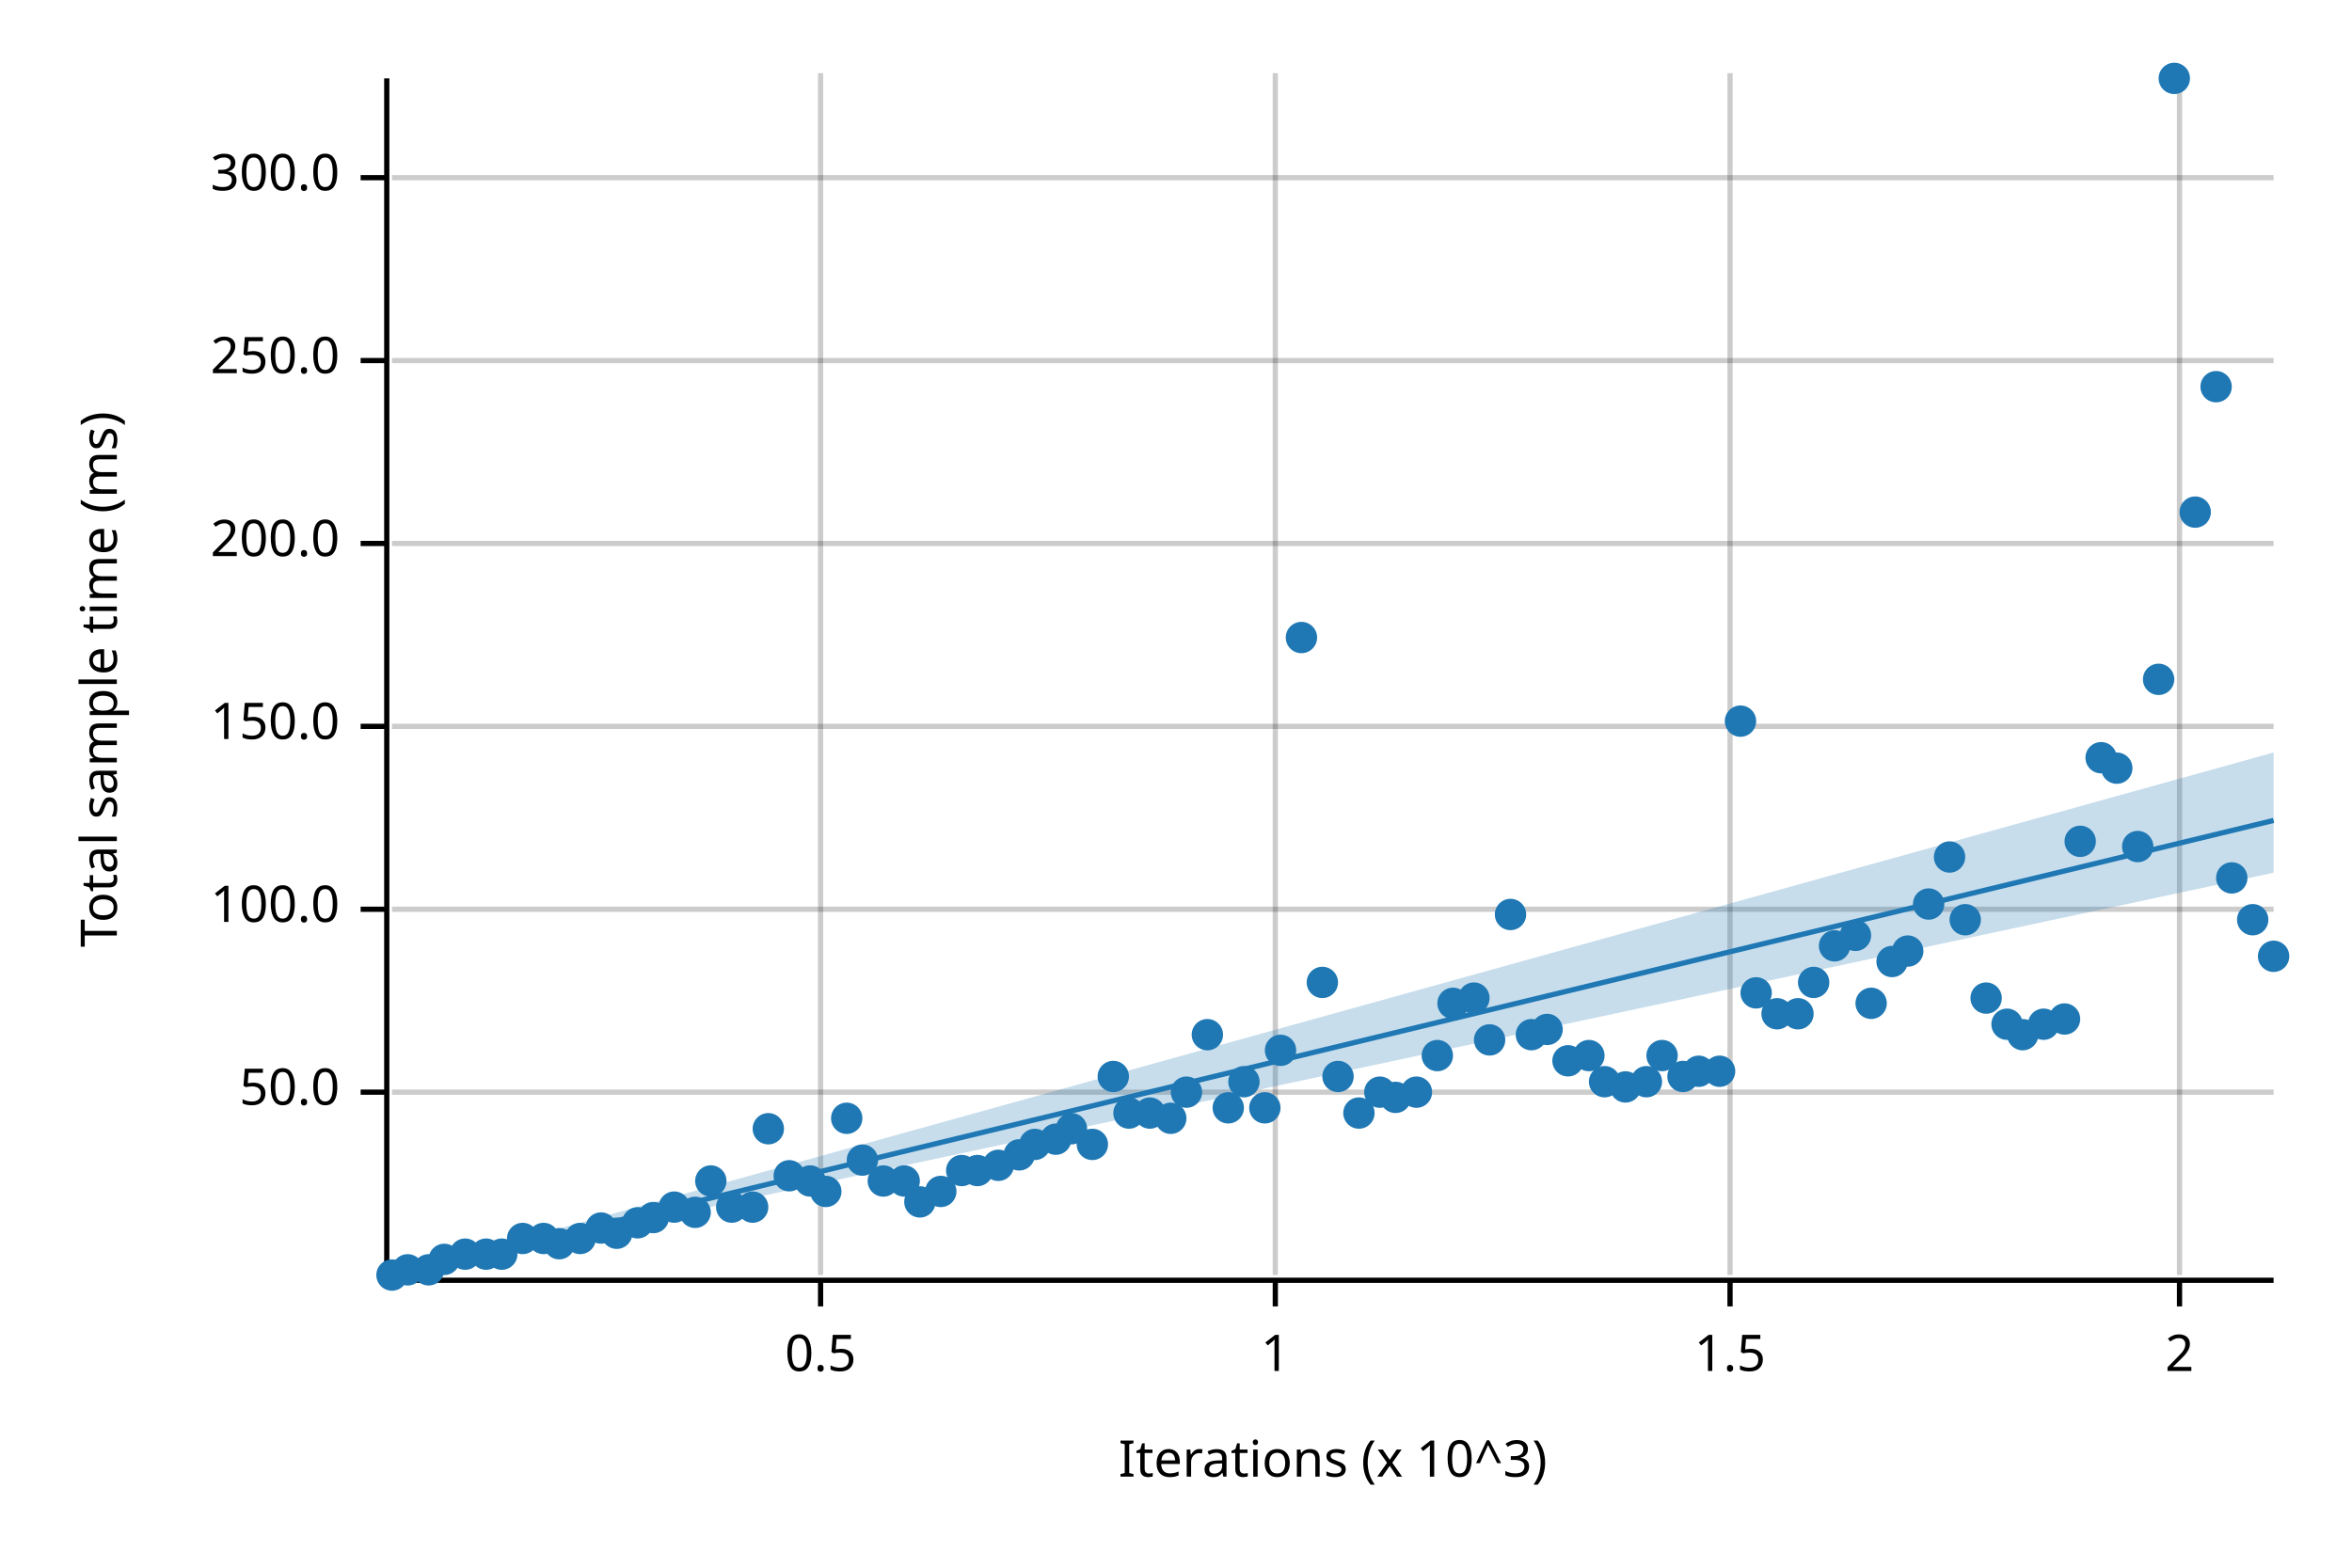
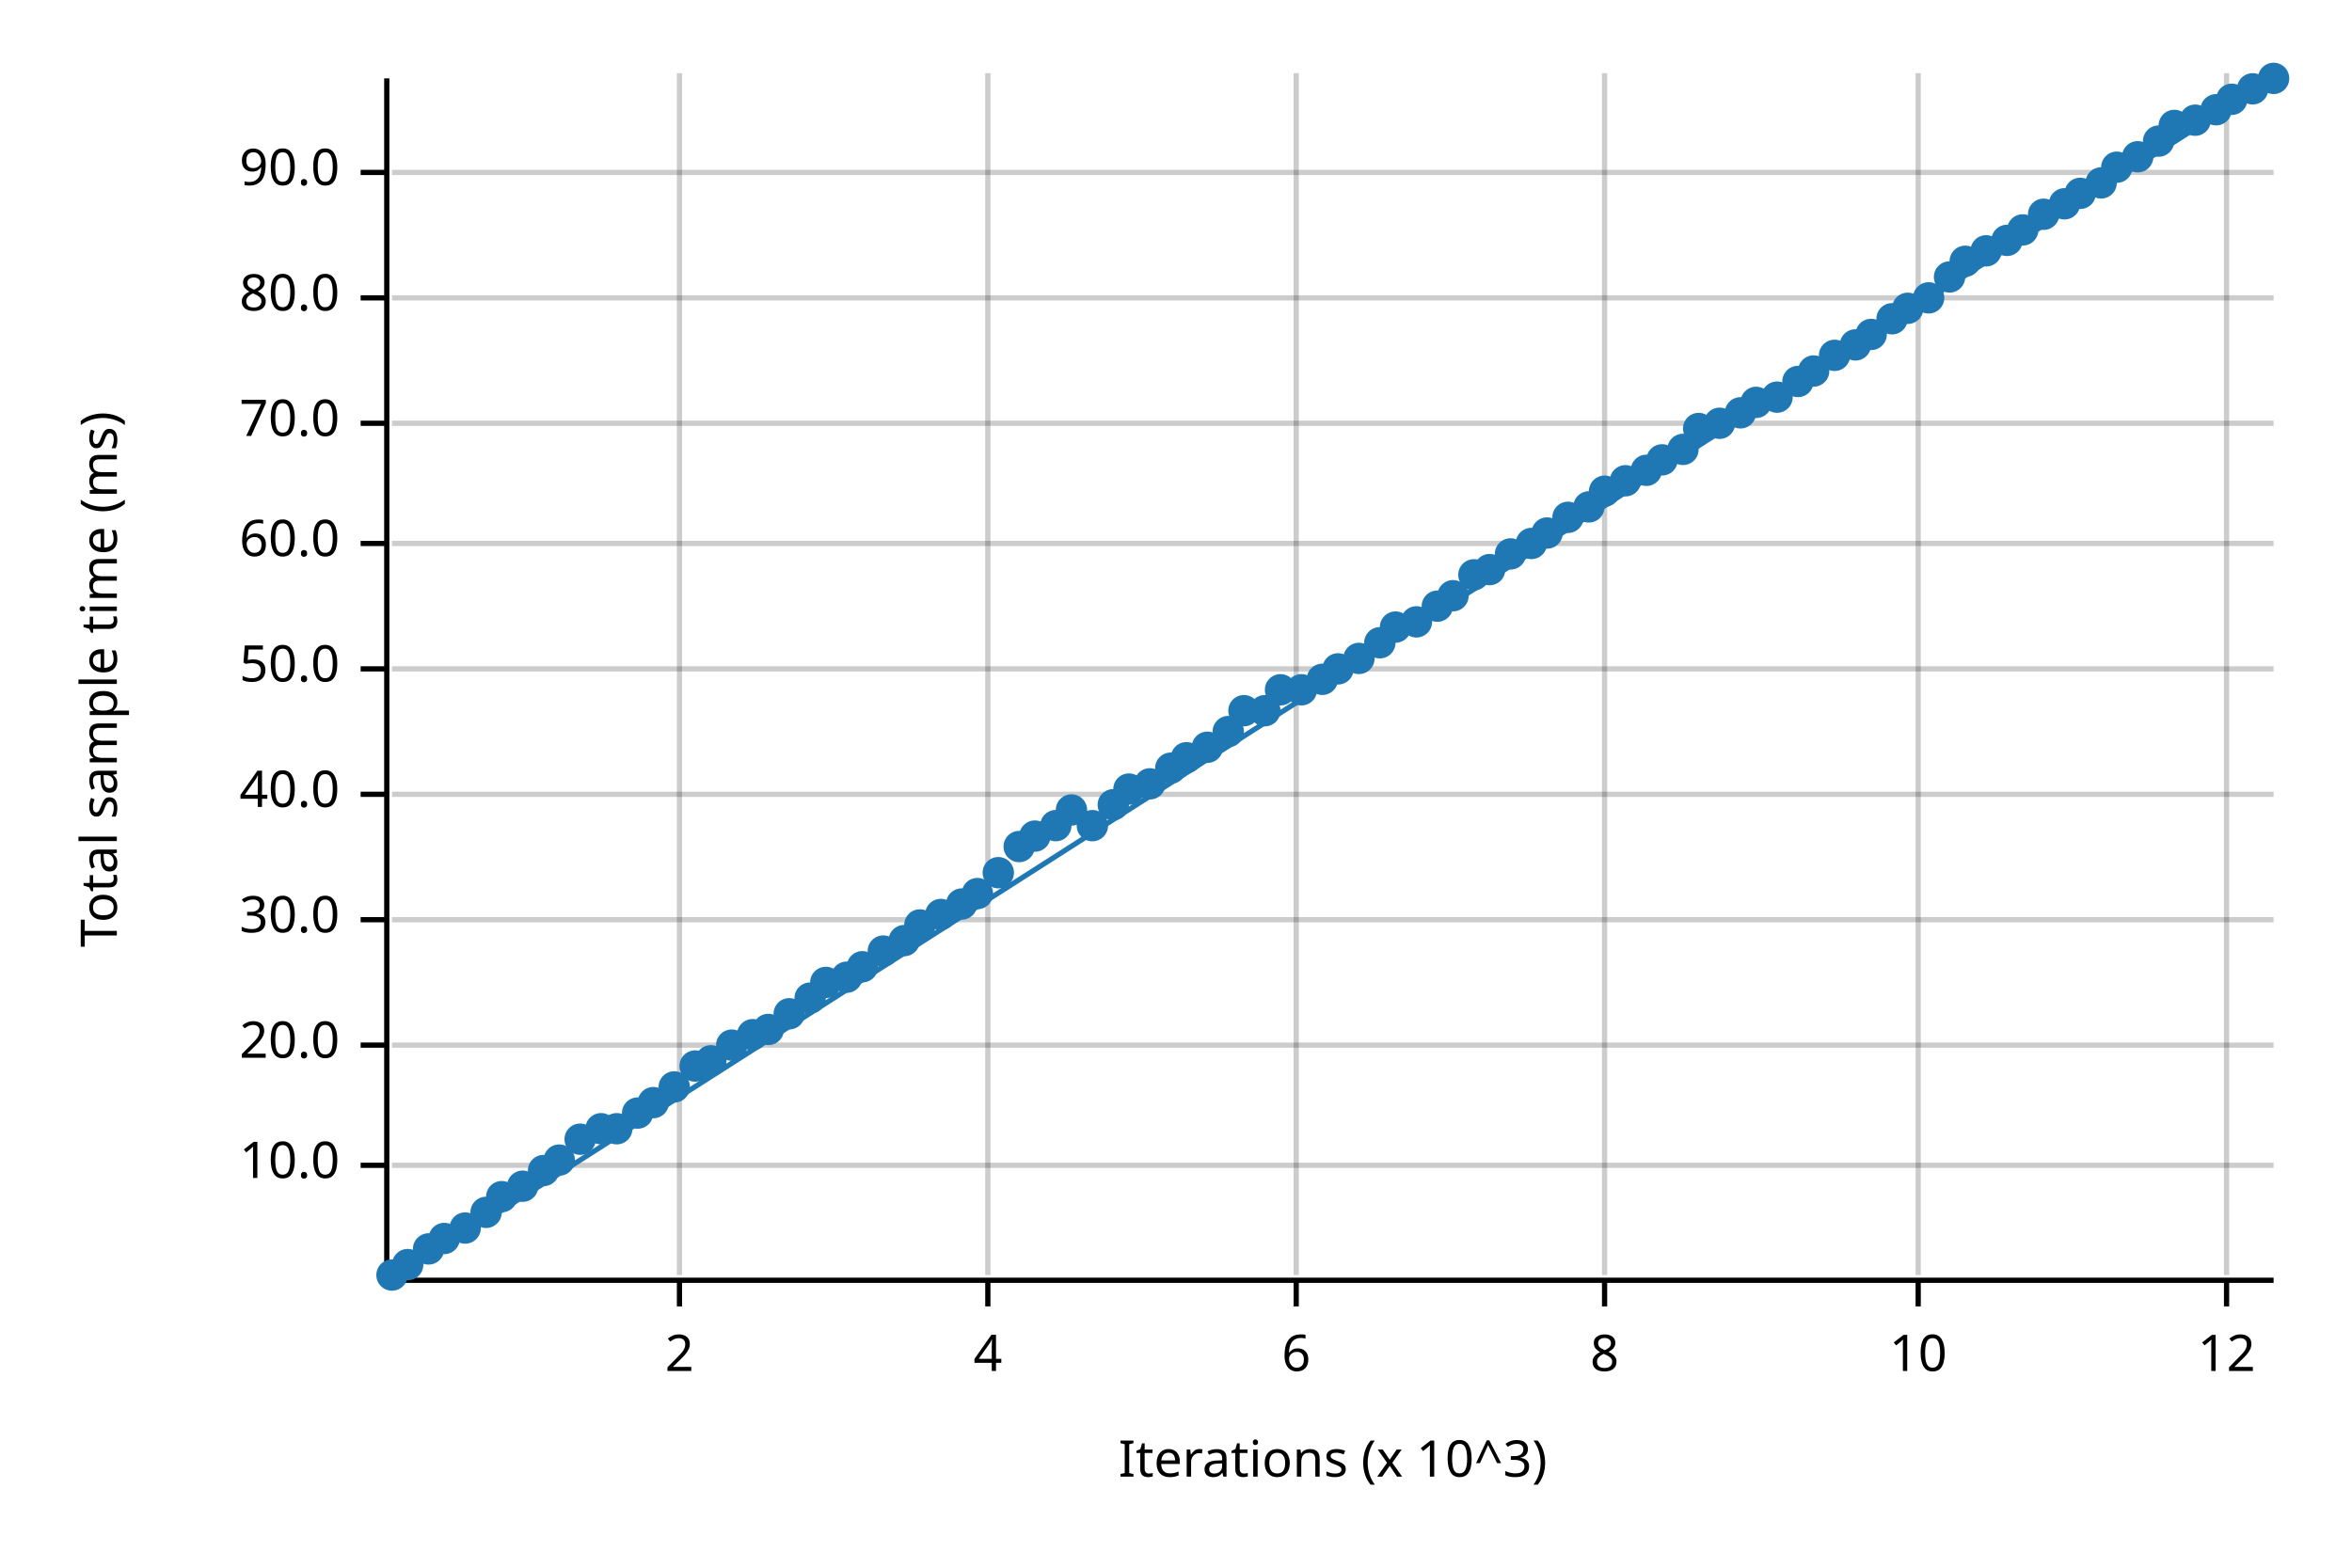
<svg xmlns="http://www.w3.org/2000/svg" width="450" height="300" viewBox="0 0 450 300">
  <text x="15" y="130" dy="0.76em" text-anchor="middle" font-family="sans-serif" font-size="9.677" opacity="1" fill="#000000" transform="rotate(270, 15, 130)">
Total sample time (ms)
</text>
  <text x="255" y="285" dy="-0.5ex" text-anchor="middle" font-family="sans-serif" font-size="9.677" opacity="1" fill="#000000">
Iterations (x 10^3)
</text>
-   <line opacity="0.2" stroke="#000000" stroke-width="1" x1="157" y1="244" x2="157" y2="14" />
-   <line opacity="0.2" stroke="#000000" stroke-width="1" x1="244" y1="244" x2="244" y2="14" />
-   <line opacity="0.2" stroke="#000000" stroke-width="1" x1="331" y1="244" x2="331" y2="14" />
-   <line opacity="0.2" stroke="#000000" stroke-width="1" x1="417" y1="244" x2="417" y2="14" />
-   <line opacity="0.2" stroke="#000000" stroke-width="1" x1="75" y1="209" x2="435" y2="209" />
-   <line opacity="0.2" stroke="#000000" stroke-width="1" x1="75" y1="174" x2="435" y2="174" />
-   <line opacity="0.2" stroke="#000000" stroke-width="1" x1="75" y1="139" x2="435" y2="139" />
+   <line opacity="0.2" stroke="#000000" stroke-width="1" x1="130" y1="244" x2="130" y2="14" />
+   <line opacity="0.2" stroke="#000000" stroke-width="1" x1="189" y1="244" x2="189" y2="14" />
+   <line opacity="0.2" stroke="#000000" stroke-width="1" x1="248" y1="244" x2="248" y2="14" />
+   <line opacity="0.2" stroke="#000000" stroke-width="1" x1="307" y1="244" x2="307" y2="14" />
+   <line opacity="0.2" stroke="#000000" stroke-width="1" x1="367" y1="244" x2="367" y2="14" />
+   <line opacity="0.2" stroke="#000000" stroke-width="1" x1="426" y1="244" x2="426" y2="14" />
+   <line opacity="0.2" stroke="#000000" stroke-width="1" x1="75" y1="223" x2="435" y2="223" />
+   <line opacity="0.2" stroke="#000000" stroke-width="1" x1="75" y1="200" x2="435" y2="200" />
+   <line opacity="0.2" stroke="#000000" stroke-width="1" x1="75" y1="176" x2="435" y2="176" />
+   <line opacity="0.2" stroke="#000000" stroke-width="1" x1="75" y1="152" x2="435" y2="152" />
+   <line opacity="0.2" stroke="#000000" stroke-width="1" x1="75" y1="128" x2="435" y2="128" />
  <line opacity="0.2" stroke="#000000" stroke-width="1" x1="75" y1="104" x2="435" y2="104" />
-   <line opacity="0.2" stroke="#000000" stroke-width="1" x1="75" y1="69" x2="435" y2="69" />
-   <line opacity="0.2" stroke="#000000" stroke-width="1" x1="75" y1="34" x2="435" y2="34" />
+   <line opacity="0.2" stroke="#000000" stroke-width="1" x1="75" y1="81" x2="435" y2="81" />
+   <line opacity="0.2" stroke="#000000" stroke-width="1" x1="75" y1="57" x2="435" y2="57" />
+   <line opacity="0.2" stroke="#000000" stroke-width="1" x1="75" y1="33" x2="435" y2="33" />
  <polyline fill="none" opacity="1" stroke="#000000" stroke-width="1" points="74,15 74,245 " />
-   <text x="65" y="209" dy="0.5ex" text-anchor="end" font-family="sans-serif" font-size="9.677" opacity="1" fill="#000000">
+   <text x="65" y="223" dy="0.5ex" text-anchor="end" font-family="sans-serif" font-size="9.677" opacity="1" fill="#000000">
+ 10.0
+ </text>
+   <polyline fill="none" opacity="1" stroke="#000000" stroke-width="1" points="69,223 74,223 " />
+   <text x="65" y="200" dy="0.5ex" text-anchor="end" font-family="sans-serif" font-size="9.677" opacity="1" fill="#000000">
+ 20.0
+ </text>
+   <polyline fill="none" opacity="1" stroke="#000000" stroke-width="1" points="69,200 74,200 " />
+   <text x="65" y="176" dy="0.5ex" text-anchor="end" font-family="sans-serif" font-size="9.677" opacity="1" fill="#000000">
+ 30.0
+ </text>
+   <polyline fill="none" opacity="1" stroke="#000000" stroke-width="1" points="69,176 74,176 " />
+   <text x="65" y="152" dy="0.5ex" text-anchor="end" font-family="sans-serif" font-size="9.677" opacity="1" fill="#000000">
+ 40.0
+ </text>
+   <polyline fill="none" opacity="1" stroke="#000000" stroke-width="1" points="69,152 74,152 " />
+   <text x="65" y="128" dy="0.5ex" text-anchor="end" font-family="sans-serif" font-size="9.677" opacity="1" fill="#000000">
50.0
</text>
-   <polyline fill="none" opacity="1" stroke="#000000" stroke-width="1" points="69,209 74,209 " />
-   <text x="65" y="174" dy="0.5ex" text-anchor="end" font-family="sans-serif" font-size="9.677" opacity="1" fill="#000000">
- 100.0
- </text>
-   <polyline fill="none" opacity="1" stroke="#000000" stroke-width="1" points="69,174 74,174 " />
-   <text x="65" y="139" dy="0.5ex" text-anchor="end" font-family="sans-serif" font-size="9.677" opacity="1" fill="#000000">
- 150.0
- </text>
-   <polyline fill="none" opacity="1" stroke="#000000" stroke-width="1" points="69,139 74,139 " />
+   <polyline fill="none" opacity="1" stroke="#000000" stroke-width="1" points="69,128 74,128 " />
  <text x="65" y="104" dy="0.5ex" text-anchor="end" font-family="sans-serif" font-size="9.677" opacity="1" fill="#000000">
- 200.0
+ 60.0
</text>
  <polyline fill="none" opacity="1" stroke="#000000" stroke-width="1" points="69,104 74,104 " />
-   <text x="65" y="69" dy="0.5ex" text-anchor="end" font-family="sans-serif" font-size="9.677" opacity="1" fill="#000000">
- 250.0
+   <text x="65" y="81" dy="0.5ex" text-anchor="end" font-family="sans-serif" font-size="9.677" opacity="1" fill="#000000">
+ 70.0
</text>
-   <polyline fill="none" opacity="1" stroke="#000000" stroke-width="1" points="69,69 74,69 " />
-   <text x="65" y="34" dy="0.5ex" text-anchor="end" font-family="sans-serif" font-size="9.677" opacity="1" fill="#000000">
- 300.0
+   <polyline fill="none" opacity="1" stroke="#000000" stroke-width="1" points="69,81 74,81 " />
+   <text x="65" y="57" dy="0.5ex" text-anchor="end" font-family="sans-serif" font-size="9.677" opacity="1" fill="#000000">
+ 80.0
</text>
-   <polyline fill="none" opacity="1" stroke="#000000" stroke-width="1" points="69,34 74,34 " />
+   <polyline fill="none" opacity="1" stroke="#000000" stroke-width="1" points="69,57 74,57 " />
+   <text x="65" y="33" dy="0.5ex" text-anchor="end" font-family="sans-serif" font-size="9.677" opacity="1" fill="#000000">
+ 90.0
+ </text>
+   <polyline fill="none" opacity="1" stroke="#000000" stroke-width="1" points="69,33 74,33 " />
  <polyline fill="none" opacity="1" stroke="#000000" stroke-width="1" points="75,245 435,245 " />
-   <text x="157" y="255" dy="0.76em" text-anchor="middle" font-family="sans-serif" font-size="9.677" opacity="1" fill="#000000">
- 0.5
- </text>
-   <polyline fill="none" opacity="1" stroke="#000000" stroke-width="1" points="157,245 157,250 " />
-   <text x="244" y="255" dy="0.76em" text-anchor="middle" font-family="sans-serif" font-size="9.677" opacity="1" fill="#000000">
- 1
- </text>
-   <polyline fill="none" opacity="1" stroke="#000000" stroke-width="1" points="244,245 244,250 " />
-   <text x="331" y="255" dy="0.76em" text-anchor="middle" font-family="sans-serif" font-size="9.677" opacity="1" fill="#000000">
- 1.5
- </text>
-   <polyline fill="none" opacity="1" stroke="#000000" stroke-width="1" points="331,245 331,250 " />
-   <text x="417" y="255" dy="0.76em" text-anchor="middle" font-family="sans-serif" font-size="9.677" opacity="1" fill="#000000">
+   <text x="130" y="255" dy="0.76em" text-anchor="middle" font-family="sans-serif" font-size="9.677" opacity="1" fill="#000000">
2
</text>
-   <polyline fill="none" opacity="1" stroke="#000000" stroke-width="1" points="417,245 417,250 " />
+   <polyline fill="none" opacity="1" stroke="#000000" stroke-width="1" points="130,245 130,250 " />
+   <text x="189" y="255" dy="0.76em" text-anchor="middle" font-family="sans-serif" font-size="9.677" opacity="1" fill="#000000">
+ 4
+ </text>
+   <polyline fill="none" opacity="1" stroke="#000000" stroke-width="1" points="189,245 189,250 " />
+   <text x="248" y="255" dy="0.76em" text-anchor="middle" font-family="sans-serif" font-size="9.677" opacity="1" fill="#000000">
+ 6
+ </text>
+   <polyline fill="none" opacity="1" stroke="#000000" stroke-width="1" points="248,245 248,250 " />
+   <text x="307" y="255" dy="0.76em" text-anchor="middle" font-family="sans-serif" font-size="9.677" opacity="1" fill="#000000">
+ 8
+ </text>
+   <polyline fill="none" opacity="1" stroke="#000000" stroke-width="1" points="307,245 307,250 " />
+   <text x="367" y="255" dy="0.76em" text-anchor="middle" font-family="sans-serif" font-size="9.677" opacity="1" fill="#000000">
+ 10
+ </text>
+   <polyline fill="none" opacity="1" stroke="#000000" stroke-width="1" points="367,245 367,250 " />
+   <text x="426" y="255" dy="0.76em" text-anchor="middle" font-family="sans-serif" font-size="9.677" opacity="1" fill="#000000">
+ 12
+ </text>
+   <polyline fill="none" opacity="1" stroke="#000000" stroke-width="1" points="426,245 426,250 " />
  <circle cx="75" cy="244" r="3" opacity="1" fill="#1F78B4" stroke="none" stroke-width="1" />
-   <circle cx="78" cy="243" r="3" opacity="1" fill="#1F78B4" stroke="none" stroke-width="1" />
-   <circle cx="82" cy="243" r="3" opacity="1" fill="#1F78B4" stroke="none" stroke-width="1" />
-   <circle cx="85" cy="241" r="3" opacity="1" fill="#1F78B4" stroke="none" stroke-width="1" />
-   <circle cx="89" cy="240" r="3" opacity="1" fill="#1F78B4" stroke="none" stroke-width="1" />
-   <circle cx="93" cy="240" r="3" opacity="1" fill="#1F78B4" stroke="none" stroke-width="1" />
-   <circle cx="96" cy="240" r="3" opacity="1" fill="#1F78B4" stroke="none" stroke-width="1" />
-   <circle cx="100" cy="237" r="3" opacity="1" fill="#1F78B4" stroke="none" stroke-width="1" />
-   <circle cx="104" cy="237" r="3" opacity="1" fill="#1F78B4" stroke="none" stroke-width="1" />
-   <circle cx="107" cy="238" r="3" opacity="1" fill="#1F78B4" stroke="none" stroke-width="1" />
-   <circle cx="111" cy="237" r="3" opacity="1" fill="#1F78B4" stroke="none" stroke-width="1" />
-   <circle cx="115" cy="235" r="3" opacity="1" fill="#1F78B4" stroke="none" stroke-width="1" />
-   <circle cx="118" cy="236" r="3" opacity="1" fill="#1F78B4" stroke="none" stroke-width="1" />
-   <circle cx="122" cy="234" r="3" opacity="1" fill="#1F78B4" stroke="none" stroke-width="1" />
-   <circle cx="125" cy="233" r="3" opacity="1" fill="#1F78B4" stroke="none" stroke-width="1" />
-   <circle cx="129" cy="231" r="3" opacity="1" fill="#1F78B4" stroke="none" stroke-width="1" />
-   <circle cx="133" cy="232" r="3" opacity="1" fill="#1F78B4" stroke="none" stroke-width="1" />
-   <circle cx="136" cy="226" r="3" opacity="1" fill="#1F78B4" stroke="none" stroke-width="1" />
-   <circle cx="140" cy="231" r="3" opacity="1" fill="#1F78B4" stroke="none" stroke-width="1" />
-   <circle cx="144" cy="231" r="3" opacity="1" fill="#1F78B4" stroke="none" stroke-width="1" />
-   <circle cx="147" cy="216" r="3" opacity="1" fill="#1F78B4" stroke="none" stroke-width="1" />
-   <circle cx="151" cy="225" r="3" opacity="1" fill="#1F78B4" stroke="none" stroke-width="1" />
-   <circle cx="155" cy="226" r="3" opacity="1" fill="#1F78B4" stroke="none" stroke-width="1" />
-   <circle cx="158" cy="228" r="3" opacity="1" fill="#1F78B4" stroke="none" stroke-width="1" />
-   <circle cx="162" cy="214" r="3" opacity="1" fill="#1F78B4" stroke="none" stroke-width="1" />
-   <circle cx="165" cy="222" r="3" opacity="1" fill="#1F78B4" stroke="none" stroke-width="1" />
-   <circle cx="169" cy="226" r="3" opacity="1" fill="#1F78B4" stroke="none" stroke-width="1" />
-   <circle cx="173" cy="226" r="3" opacity="1" fill="#1F78B4" stroke="none" stroke-width="1" />
-   <circle cx="176" cy="230" r="3" opacity="1" fill="#1F78B4" stroke="none" stroke-width="1" />
-   <circle cx="180" cy="228" r="3" opacity="1" fill="#1F78B4" stroke="none" stroke-width="1" />
-   <circle cx="184" cy="224" r="3" opacity="1" fill="#1F78B4" stroke="none" stroke-width="1" />
-   <circle cx="187" cy="224" r="3" opacity="1" fill="#1F78B4" stroke="none" stroke-width="1" />
-   <circle cx="191" cy="223" r="3" opacity="1" fill="#1F78B4" stroke="none" stroke-width="1" />
-   <circle cx="195" cy="221" r="3" opacity="1" fill="#1F78B4" stroke="none" stroke-width="1" />
-   <circle cx="198" cy="219" r="3" opacity="1" fill="#1F78B4" stroke="none" stroke-width="1" />
-   <circle cx="202" cy="218" r="3" opacity="1" fill="#1F78B4" stroke="none" stroke-width="1" />
-   <circle cx="205" cy="216" r="3" opacity="1" fill="#1F78B4" stroke="none" stroke-width="1" />
-   <circle cx="209" cy="219" r="3" opacity="1" fill="#1F78B4" stroke="none" stroke-width="1" />
-   <circle cx="213" cy="206" r="3" opacity="1" fill="#1F78B4" stroke="none" stroke-width="1" />
-   <circle cx="216" cy="213" r="3" opacity="1" fill="#1F78B4" stroke="none" stroke-width="1" />
-   <circle cx="220" cy="213" r="3" opacity="1" fill="#1F78B4" stroke="none" stroke-width="1" />
-   <circle cx="224" cy="214" r="3" opacity="1" fill="#1F78B4" stroke="none" stroke-width="1" />
-   <circle cx="227" cy="209" r="3" opacity="1" fill="#1F78B4" stroke="none" stroke-width="1" />
-   <circle cx="231" cy="198" r="3" opacity="1" fill="#1F78B4" stroke="none" stroke-width="1" />
-   <circle cx="235" cy="212" r="3" opacity="1" fill="#1F78B4" stroke="none" stroke-width="1" />
-   <circle cx="238" cy="207" r="3" opacity="1" fill="#1F78B4" stroke="none" stroke-width="1" />
-   <circle cx="242" cy="212" r="3" opacity="1" fill="#1F78B4" stroke="none" stroke-width="1" />
-   <circle cx="245" cy="201" r="3" opacity="1" fill="#1F78B4" stroke="none" stroke-width="1" />
-   <circle cx="249" cy="122" r="3" opacity="1" fill="#1F78B4" stroke="none" stroke-width="1" />
-   <circle cx="253" cy="188" r="3" opacity="1" fill="#1F78B4" stroke="none" stroke-width="1" />
-   <circle cx="256" cy="206" r="3" opacity="1" fill="#1F78B4" stroke="none" stroke-width="1" />
-   <circle cx="260" cy="213" r="3" opacity="1" fill="#1F78B4" stroke="none" stroke-width="1" />
-   <circle cx="264" cy="209" r="3" opacity="1" fill="#1F78B4" stroke="none" stroke-width="1" />
-   <circle cx="267" cy="210" r="3" opacity="1" fill="#1F78B4" stroke="none" stroke-width="1" />
-   <circle cx="271" cy="209" r="3" opacity="1" fill="#1F78B4" stroke="none" stroke-width="1" />
-   <circle cx="275" cy="202" r="3" opacity="1" fill="#1F78B4" stroke="none" stroke-width="1" />
-   <circle cx="278" cy="192" r="3" opacity="1" fill="#1F78B4" stroke="none" stroke-width="1" />
-   <circle cx="282" cy="191" r="3" opacity="1" fill="#1F78B4" stroke="none" stroke-width="1" />
-   <circle cx="285" cy="199" r="3" opacity="1" fill="#1F78B4" stroke="none" stroke-width="1" />
-   <circle cx="289" cy="175" r="3" opacity="1" fill="#1F78B4" stroke="none" stroke-width="1" />
-   <circle cx="293" cy="198" r="3" opacity="1" fill="#1F78B4" stroke="none" stroke-width="1" />
-   <circle cx="296" cy="197" r="3" opacity="1" fill="#1F78B4" stroke="none" stroke-width="1" />
-   <circle cx="300" cy="203" r="3" opacity="1" fill="#1F78B4" stroke="none" stroke-width="1" />
-   <circle cx="304" cy="202" r="3" opacity="1" fill="#1F78B4" stroke="none" stroke-width="1" />
-   <circle cx="307" cy="207" r="3" opacity="1" fill="#1F78B4" stroke="none" stroke-width="1" />
-   <circle cx="311" cy="208" r="3" opacity="1" fill="#1F78B4" stroke="none" stroke-width="1" />
-   <circle cx="315" cy="207" r="3" opacity="1" fill="#1F78B4" stroke="none" stroke-width="1" />
-   <circle cx="318" cy="202" r="3" opacity="1" fill="#1F78B4" stroke="none" stroke-width="1" />
-   <circle cx="322" cy="206" r="3" opacity="1" fill="#1F78B4" stroke="none" stroke-width="1" />
-   <circle cx="325" cy="205" r="3" opacity="1" fill="#1F78B4" stroke="none" stroke-width="1" />
-   <circle cx="329" cy="205" r="3" opacity="1" fill="#1F78B4" stroke="none" stroke-width="1" />
-   <circle cx="333" cy="138" r="3" opacity="1" fill="#1F78B4" stroke="none" stroke-width="1" />
-   <circle cx="336" cy="190" r="3" opacity="1" fill="#1F78B4" stroke="none" stroke-width="1" />
-   <circle cx="340" cy="194" r="3" opacity="1" fill="#1F78B4" stroke="none" stroke-width="1" />
-   <circle cx="344" cy="194" r="3" opacity="1" fill="#1F78B4" stroke="none" stroke-width="1" />
-   <circle cx="347" cy="188" r="3" opacity="1" fill="#1F78B4" stroke="none" stroke-width="1" />
-   <circle cx="351" cy="181" r="3" opacity="1" fill="#1F78B4" stroke="none" stroke-width="1" />
-   <circle cx="355" cy="179" r="3" opacity="1" fill="#1F78B4" stroke="none" stroke-width="1" />
-   <circle cx="358" cy="192" r="3" opacity="1" fill="#1F78B4" stroke="none" stroke-width="1" />
-   <circle cx="362" cy="184" r="3" opacity="1" fill="#1F78B4" stroke="none" stroke-width="1" />
-   <circle cx="365" cy="182" r="3" opacity="1" fill="#1F78B4" stroke="none" stroke-width="1" />
-   <circle cx="369" cy="173" r="3" opacity="1" fill="#1F78B4" stroke="none" stroke-width="1" />
-   <circle cx="373" cy="164" r="3" opacity="1" fill="#1F78B4" stroke="none" stroke-width="1" />
-   <circle cx="376" cy="176" r="3" opacity="1" fill="#1F78B4" stroke="none" stroke-width="1" />
-   <circle cx="380" cy="191" r="3" opacity="1" fill="#1F78B4" stroke="none" stroke-width="1" />
-   <circle cx="384" cy="196" r="3" opacity="1" fill="#1F78B4" stroke="none" stroke-width="1" />
-   <circle cx="387" cy="198" r="3" opacity="1" fill="#1F78B4" stroke="none" stroke-width="1" />
-   <circle cx="391" cy="196" r="3" opacity="1" fill="#1F78B4" stroke="none" stroke-width="1" />
-   <circle cx="395" cy="195" r="3" opacity="1" fill="#1F78B4" stroke="none" stroke-width="1" />
-   <circle cx="398" cy="161" r="3" opacity="1" fill="#1F78B4" stroke="none" stroke-width="1" />
-   <circle cx="402" cy="145" r="3" opacity="1" fill="#1F78B4" stroke="none" stroke-width="1" />
-   <circle cx="405" cy="147" r="3" opacity="1" fill="#1F78B4" stroke="none" stroke-width="1" />
-   <circle cx="409" cy="162" r="3" opacity="1" fill="#1F78B4" stroke="none" stroke-width="1" />
-   <circle cx="413" cy="130" r="3" opacity="1" fill="#1F78B4" stroke="none" stroke-width="1" />
-   <circle cx="416" cy="15" r="3" opacity="1" fill="#1F78B4" stroke="none" stroke-width="1" />
-   <circle cx="420" cy="98" r="3" opacity="1" fill="#1F78B4" stroke="none" stroke-width="1" />
-   <circle cx="424" cy="74" r="3" opacity="1" fill="#1F78B4" stroke="none" stroke-width="1" />
-   <circle cx="427" cy="168" r="3" opacity="1" fill="#1F78B4" stroke="none" stroke-width="1" />
-   <circle cx="431" cy="176" r="3" opacity="1" fill="#1F78B4" stroke="none" stroke-width="1" />
-   <circle cx="435" cy="183" r="3" opacity="1" fill="#1F78B4" stroke="none" stroke-width="1" />
-   <polyline fill="none" opacity="1" stroke="#1F78B4" stroke-width="1" points="75,244 435,157 " />
-   <polygon opacity="0.25" fill="#1F78B4" points="75,244 435,167 435,144 " />
+   <circle cx="78" cy="242" r="3" opacity="1" fill="#1F78B4" stroke="none" stroke-width="1" />
+   <circle cx="82" cy="239" r="3" opacity="1" fill="#1F78B4" stroke="none" stroke-width="1" />
+   <circle cx="85" cy="237" r="3" opacity="1" fill="#1F78B4" stroke="none" stroke-width="1" />
+   <circle cx="89" cy="235" r="3" opacity="1" fill="#1F78B4" stroke="none" stroke-width="1" />
+   <circle cx="93" cy="232" r="3" opacity="1" fill="#1F78B4" stroke="none" stroke-width="1" />
+   <circle cx="96" cy="229" r="3" opacity="1" fill="#1F78B4" stroke="none" stroke-width="1" />
+   <circle cx="100" cy="227" r="3" opacity="1" fill="#1F78B4" stroke="none" stroke-width="1" />
+   <circle cx="104" cy="224" r="3" opacity="1" fill="#1F78B4" stroke="none" stroke-width="1" />
+   <circle cx="107" cy="222" r="3" opacity="1" fill="#1F78B4" stroke="none" stroke-width="1" />
+   <circle cx="111" cy="218" r="3" opacity="1" fill="#1F78B4" stroke="none" stroke-width="1" />
+   <circle cx="115" cy="216" r="3" opacity="1" fill="#1F78B4" stroke="none" stroke-width="1" />
+   <circle cx="118" cy="216" r="3" opacity="1" fill="#1F78B4" stroke="none" stroke-width="1" />
+   <circle cx="122" cy="213" r="3" opacity="1" fill="#1F78B4" stroke="none" stroke-width="1" />
+   <circle cx="125" cy="211" r="3" opacity="1" fill="#1F78B4" stroke="none" stroke-width="1" />
+   <circle cx="129" cy="208" r="3" opacity="1" fill="#1F78B4" stroke="none" stroke-width="1" />
+   <circle cx="133" cy="204" r="3" opacity="1" fill="#1F78B4" stroke="none" stroke-width="1" />
+   <circle cx="136" cy="203" r="3" opacity="1" fill="#1F78B4" stroke="none" stroke-width="1" />
+   <circle cx="140" cy="200" r="3" opacity="1" fill="#1F78B4" stroke="none" stroke-width="1" />
+   <circle cx="144" cy="198" r="3" opacity="1" fill="#1F78B4" stroke="none" stroke-width="1" />
+   <circle cx="147" cy="197" r="3" opacity="1" fill="#1F78B4" stroke="none" stroke-width="1" />
+   <circle cx="151" cy="194" r="3" opacity="1" fill="#1F78B4" stroke="none" stroke-width="1" />
+   <circle cx="155" cy="191" r="3" opacity="1" fill="#1F78B4" stroke="none" stroke-width="1" />
+   <circle cx="158" cy="188" r="3" opacity="1" fill="#1F78B4" stroke="none" stroke-width="1" />
+   <circle cx="162" cy="187" r="3" opacity="1" fill="#1F78B4" stroke="none" stroke-width="1" />
+   <circle cx="165" cy="185" r="3" opacity="1" fill="#1F78B4" stroke="none" stroke-width="1" />
+   <circle cx="169" cy="182" r="3" opacity="1" fill="#1F78B4" stroke="none" stroke-width="1" />
+   <circle cx="173" cy="180" r="3" opacity="1" fill="#1F78B4" stroke="none" stroke-width="1" />
+   <circle cx="176" cy="177" r="3" opacity="1" fill="#1F78B4" stroke="none" stroke-width="1" />
+   <circle cx="180" cy="175" r="3" opacity="1" fill="#1F78B4" stroke="none" stroke-width="1" />
+   <circle cx="184" cy="173" r="3" opacity="1" fill="#1F78B4" stroke="none" stroke-width="1" />
+   <circle cx="187" cy="171" r="3" opacity="1" fill="#1F78B4" stroke="none" stroke-width="1" />
+   <circle cx="191" cy="167" r="3" opacity="1" fill="#1F78B4" stroke="none" stroke-width="1" />
+   <circle cx="195" cy="162" r="3" opacity="1" fill="#1F78B4" stroke="none" stroke-width="1" />
+   <circle cx="198" cy="160" r="3" opacity="1" fill="#1F78B4" stroke="none" stroke-width="1" />
+   <circle cx="202" cy="158" r="3" opacity="1" fill="#1F78B4" stroke="none" stroke-width="1" />
+   <circle cx="205" cy="155" r="3" opacity="1" fill="#1F78B4" stroke="none" stroke-width="1" />
+   <circle cx="209" cy="158" r="3" opacity="1" fill="#1F78B4" stroke="none" stroke-width="1" />
+   <circle cx="213" cy="154" r="3" opacity="1" fill="#1F78B4" stroke="none" stroke-width="1" />
+   <circle cx="216" cy="151" r="3" opacity="1" fill="#1F78B4" stroke="none" stroke-width="1" />
+   <circle cx="220" cy="150" r="3" opacity="1" fill="#1F78B4" stroke="none" stroke-width="1" />
+   <circle cx="224" cy="147" r="3" opacity="1" fill="#1F78B4" stroke="none" stroke-width="1" />
+   <circle cx="227" cy="145" r="3" opacity="1" fill="#1F78B4" stroke="none" stroke-width="1" />
+   <circle cx="231" cy="143" r="3" opacity="1" fill="#1F78B4" stroke="none" stroke-width="1" />
+   <circle cx="235" cy="140" r="3" opacity="1" fill="#1F78B4" stroke="none" stroke-width="1" />
+   <circle cx="238" cy="136" r="3" opacity="1" fill="#1F78B4" stroke="none" stroke-width="1" />
+   <circle cx="242" cy="136" r="3" opacity="1" fill="#1F78B4" stroke="none" stroke-width="1" />
+   <circle cx="245" cy="132" r="3" opacity="1" fill="#1F78B4" stroke="none" stroke-width="1" />
+   <circle cx="249" cy="132" r="3" opacity="1" fill="#1F78B4" stroke="none" stroke-width="1" />
+   <circle cx="253" cy="130" r="3" opacity="1" fill="#1F78B4" stroke="none" stroke-width="1" />
+   <circle cx="256" cy="128" r="3" opacity="1" fill="#1F78B4" stroke="none" stroke-width="1" />
+   <circle cx="260" cy="126" r="3" opacity="1" fill="#1F78B4" stroke="none" stroke-width="1" />
+   <circle cx="264" cy="123" r="3" opacity="1" fill="#1F78B4" stroke="none" stroke-width="1" />
+   <circle cx="267" cy="120" r="3" opacity="1" fill="#1F78B4" stroke="none" stroke-width="1" />
+   <circle cx="271" cy="119" r="3" opacity="1" fill="#1F78B4" stroke="none" stroke-width="1" />
+   <circle cx="275" cy="116" r="3" opacity="1" fill="#1F78B4" stroke="none" stroke-width="1" />
+   <circle cx="278" cy="114" r="3" opacity="1" fill="#1F78B4" stroke="none" stroke-width="1" />
+   <circle cx="282" cy="110" r="3" opacity="1" fill="#1F78B4" stroke="none" stroke-width="1" />
+   <circle cx="285" cy="109" r="3" opacity="1" fill="#1F78B4" stroke="none" stroke-width="1" />
+   <circle cx="289" cy="106" r="3" opacity="1" fill="#1F78B4" stroke="none" stroke-width="1" />
+   <circle cx="293" cy="104" r="3" opacity="1" fill="#1F78B4" stroke="none" stroke-width="1" />
+   <circle cx="296" cy="102" r="3" opacity="1" fill="#1F78B4" stroke="none" stroke-width="1" />
+   <circle cx="300" cy="99" r="3" opacity="1" fill="#1F78B4" stroke="none" stroke-width="1" />
+   <circle cx="304" cy="97" r="3" opacity="1" fill="#1F78B4" stroke="none" stroke-width="1" />
+   <circle cx="307" cy="94" r="3" opacity="1" fill="#1F78B4" stroke="none" stroke-width="1" />
+   <circle cx="311" cy="92" r="3" opacity="1" fill="#1F78B4" stroke="none" stroke-width="1" />
+   <circle cx="315" cy="90" r="3" opacity="1" fill="#1F78B4" stroke="none" stroke-width="1" />
+   <circle cx="318" cy="88" r="3" opacity="1" fill="#1F78B4" stroke="none" stroke-width="1" />
+   <circle cx="322" cy="86" r="3" opacity="1" fill="#1F78B4" stroke="none" stroke-width="1" />
+   <circle cx="325" cy="82" r="3" opacity="1" fill="#1F78B4" stroke="none" stroke-width="1" />
+   <circle cx="329" cy="81" r="3" opacity="1" fill="#1F78B4" stroke="none" stroke-width="1" />
+   <circle cx="333" cy="79" r="3" opacity="1" fill="#1F78B4" stroke="none" stroke-width="1" />
+   <circle cx="336" cy="77" r="3" opacity="1" fill="#1F78B4" stroke="none" stroke-width="1" />
+   <circle cx="340" cy="76" r="3" opacity="1" fill="#1F78B4" stroke="none" stroke-width="1" />
+   <circle cx="344" cy="73" r="3" opacity="1" fill="#1F78B4" stroke="none" stroke-width="1" />
+   <circle cx="347" cy="71" r="3" opacity="1" fill="#1F78B4" stroke="none" stroke-width="1" />
+   <circle cx="351" cy="68" r="3" opacity="1" fill="#1F78B4" stroke="none" stroke-width="1" />
+   <circle cx="355" cy="66" r="3" opacity="1" fill="#1F78B4" stroke="none" stroke-width="1" />
+   <circle cx="358" cy="64" r="3" opacity="1" fill="#1F78B4" stroke="none" stroke-width="1" />
+   <circle cx="362" cy="61" r="3" opacity="1" fill="#1F78B4" stroke="none" stroke-width="1" />
+   <circle cx="365" cy="59" r="3" opacity="1" fill="#1F78B4" stroke="none" stroke-width="1" />
+   <circle cx="369" cy="57" r="3" opacity="1" fill="#1F78B4" stroke="none" stroke-width="1" />
+   <circle cx="373" cy="53" r="3" opacity="1" fill="#1F78B4" stroke="none" stroke-width="1" />
+   <circle cx="376" cy="50" r="3" opacity="1" fill="#1F78B4" stroke="none" stroke-width="1" />
+   <circle cx="380" cy="48" r="3" opacity="1" fill="#1F78B4" stroke="none" stroke-width="1" />
+   <circle cx="384" cy="46" r="3" opacity="1" fill="#1F78B4" stroke="none" stroke-width="1" />
+   <circle cx="387" cy="44" r="3" opacity="1" fill="#1F78B4" stroke="none" stroke-width="1" />
+   <circle cx="391" cy="41" r="3" opacity="1" fill="#1F78B4" stroke="none" stroke-width="1" />
+   <circle cx="395" cy="39" r="3" opacity="1" fill="#1F78B4" stroke="none" stroke-width="1" />
+   <circle cx="398" cy="37" r="3" opacity="1" fill="#1F78B4" stroke="none" stroke-width="1" />
+   <circle cx="402" cy="35" r="3" opacity="1" fill="#1F78B4" stroke="none" stroke-width="1" />
+   <circle cx="405" cy="32" r="3" opacity="1" fill="#1F78B4" stroke="none" stroke-width="1" />
+   <circle cx="409" cy="30" r="3" opacity="1" fill="#1F78B4" stroke="none" stroke-width="1" />
+   <circle cx="413" cy="27" r="3" opacity="1" fill="#1F78B4" stroke="none" stroke-width="1" />
+   <circle cx="416" cy="24" r="3" opacity="1" fill="#1F78B4" stroke="none" stroke-width="1" />
+   <circle cx="420" cy="23" r="3" opacity="1" fill="#1F78B4" stroke="none" stroke-width="1" />
+   <circle cx="424" cy="21" r="3" opacity="1" fill="#1F78B4" stroke="none" stroke-width="1" />
+   <circle cx="427" cy="19" r="3" opacity="1" fill="#1F78B4" stroke="none" stroke-width="1" />
+   <circle cx="431" cy="17" r="3" opacity="1" fill="#1F78B4" stroke="none" stroke-width="1" />
+   <circle cx="435" cy="15" r="3" opacity="1" fill="#1F78B4" stroke="none" stroke-width="1" />
+   <polyline fill="none" opacity="1" stroke="#1F78B4" stroke-width="1" points="75,245 435,15 " />
+   <polygon opacity="0.25" fill="#1F78B4" points="75,245 435,15 435,15 " />
</svg>
